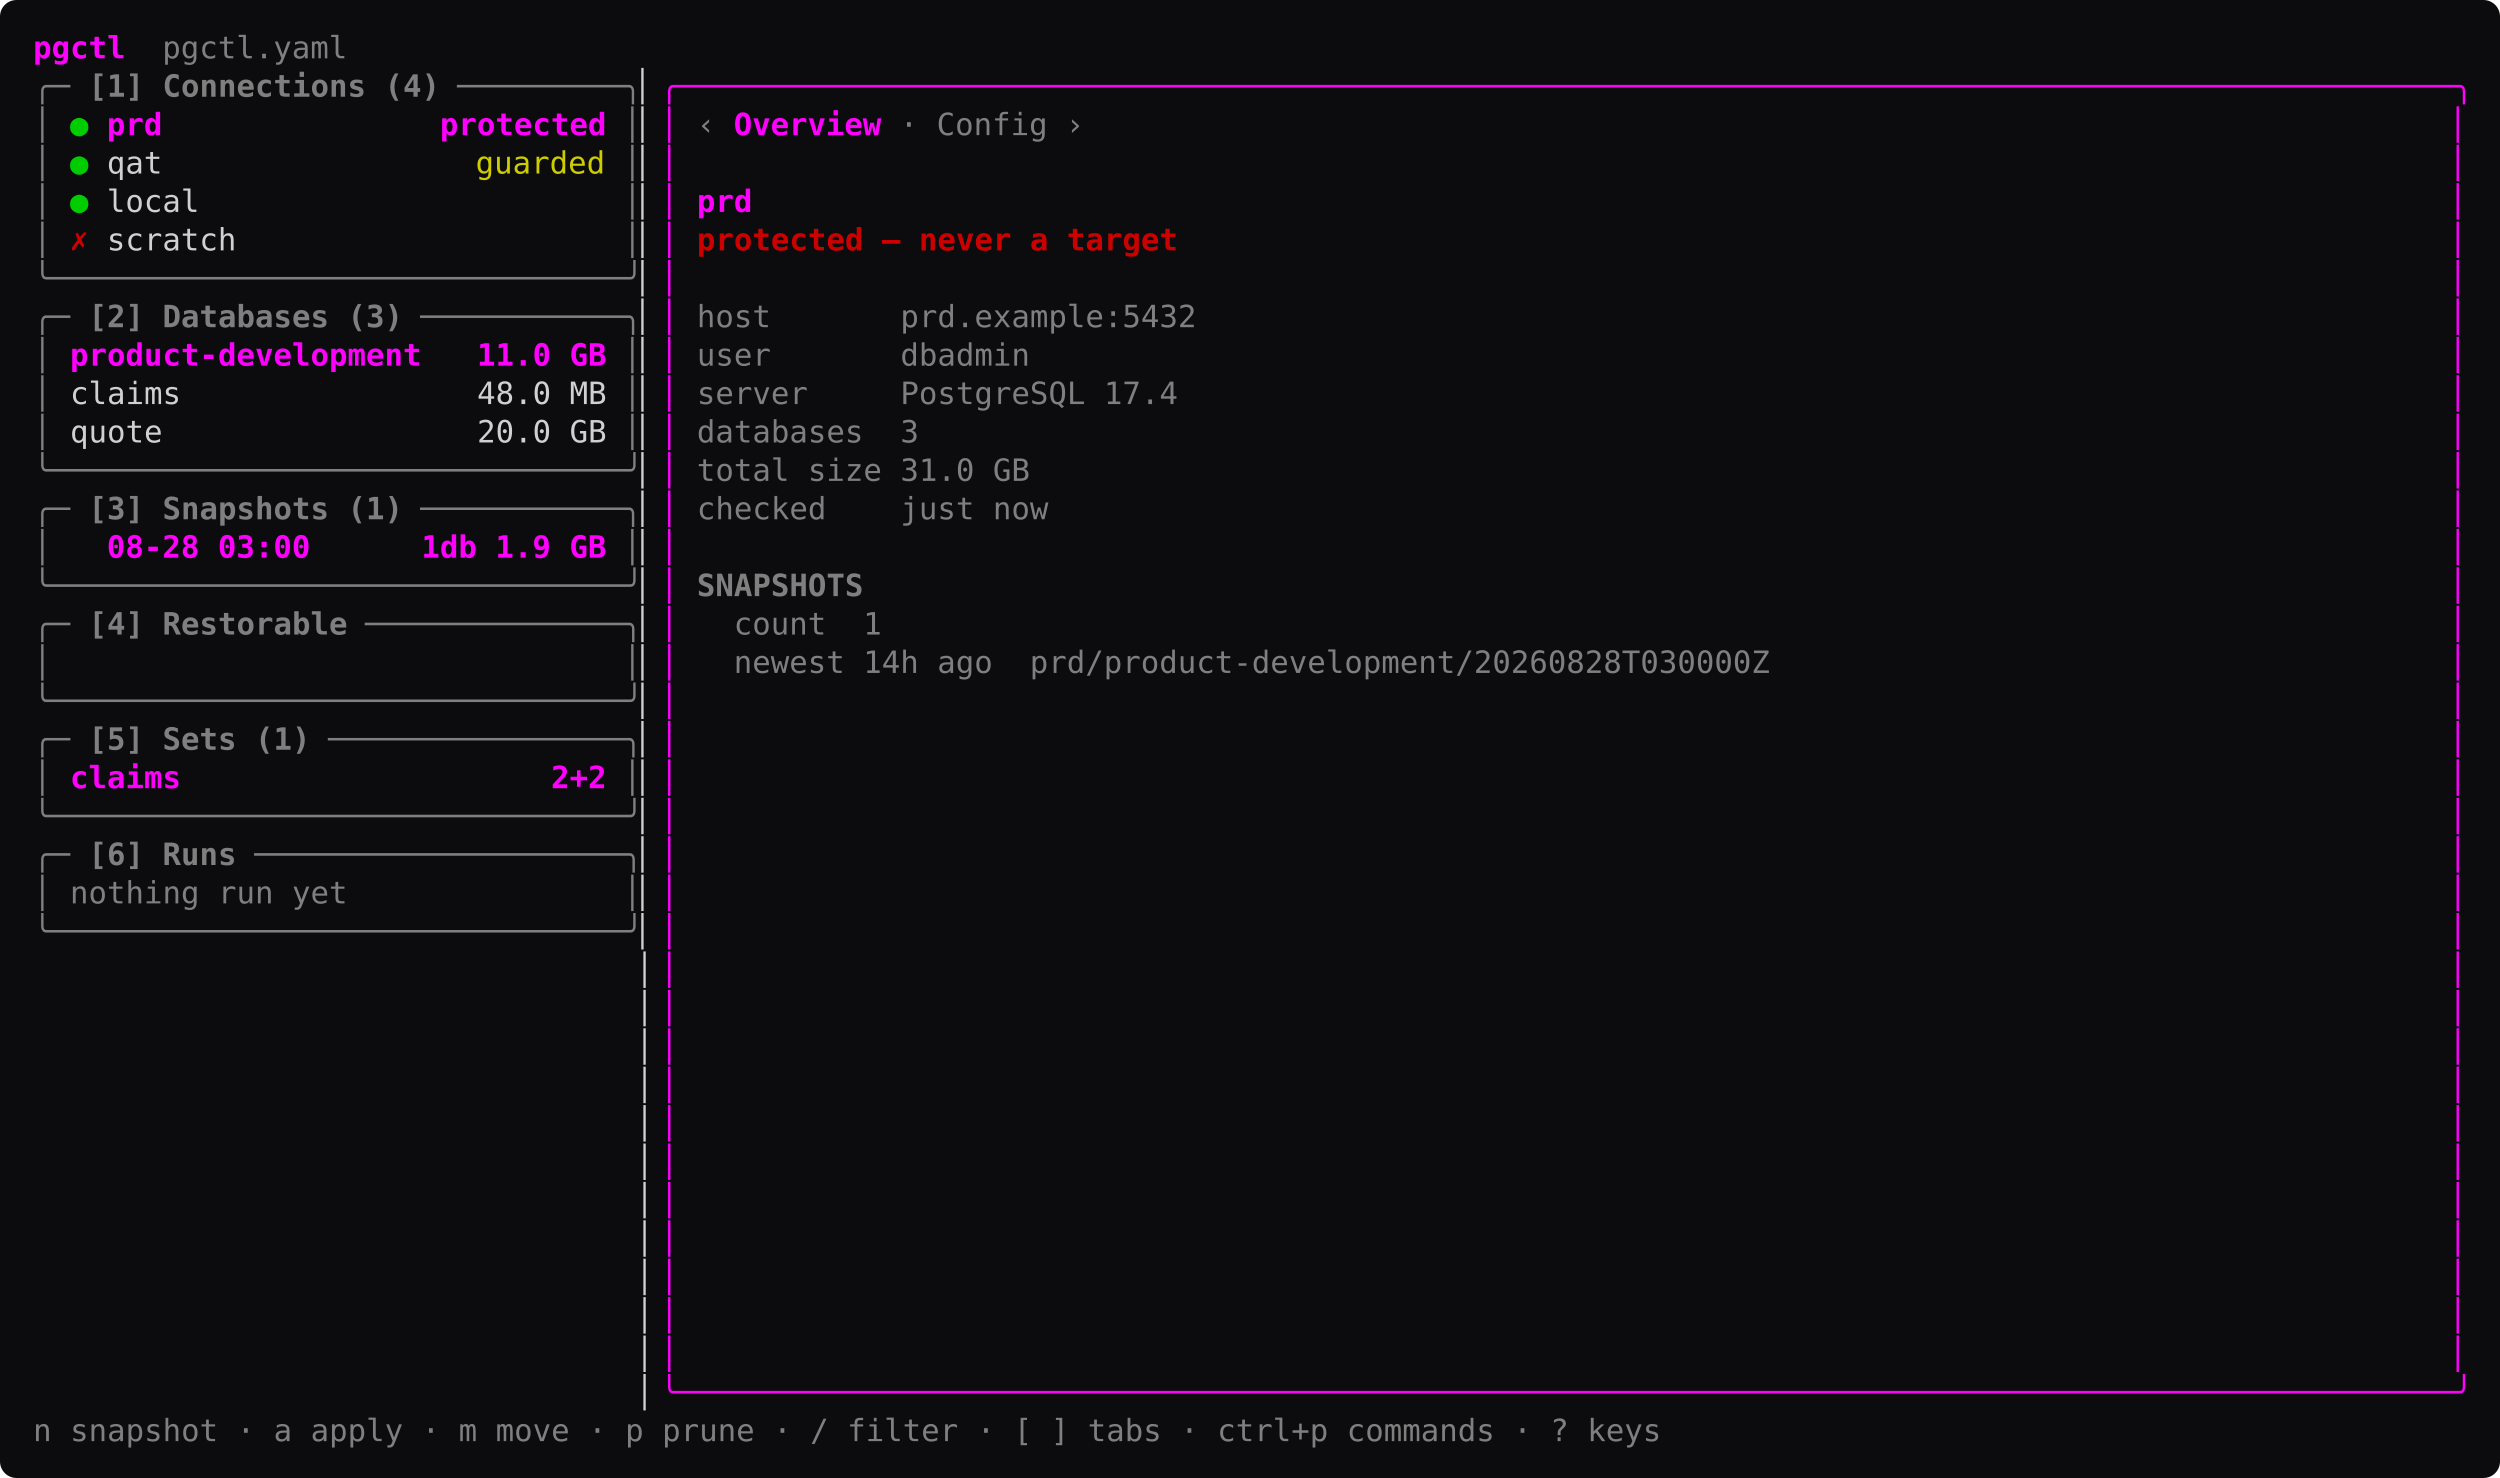
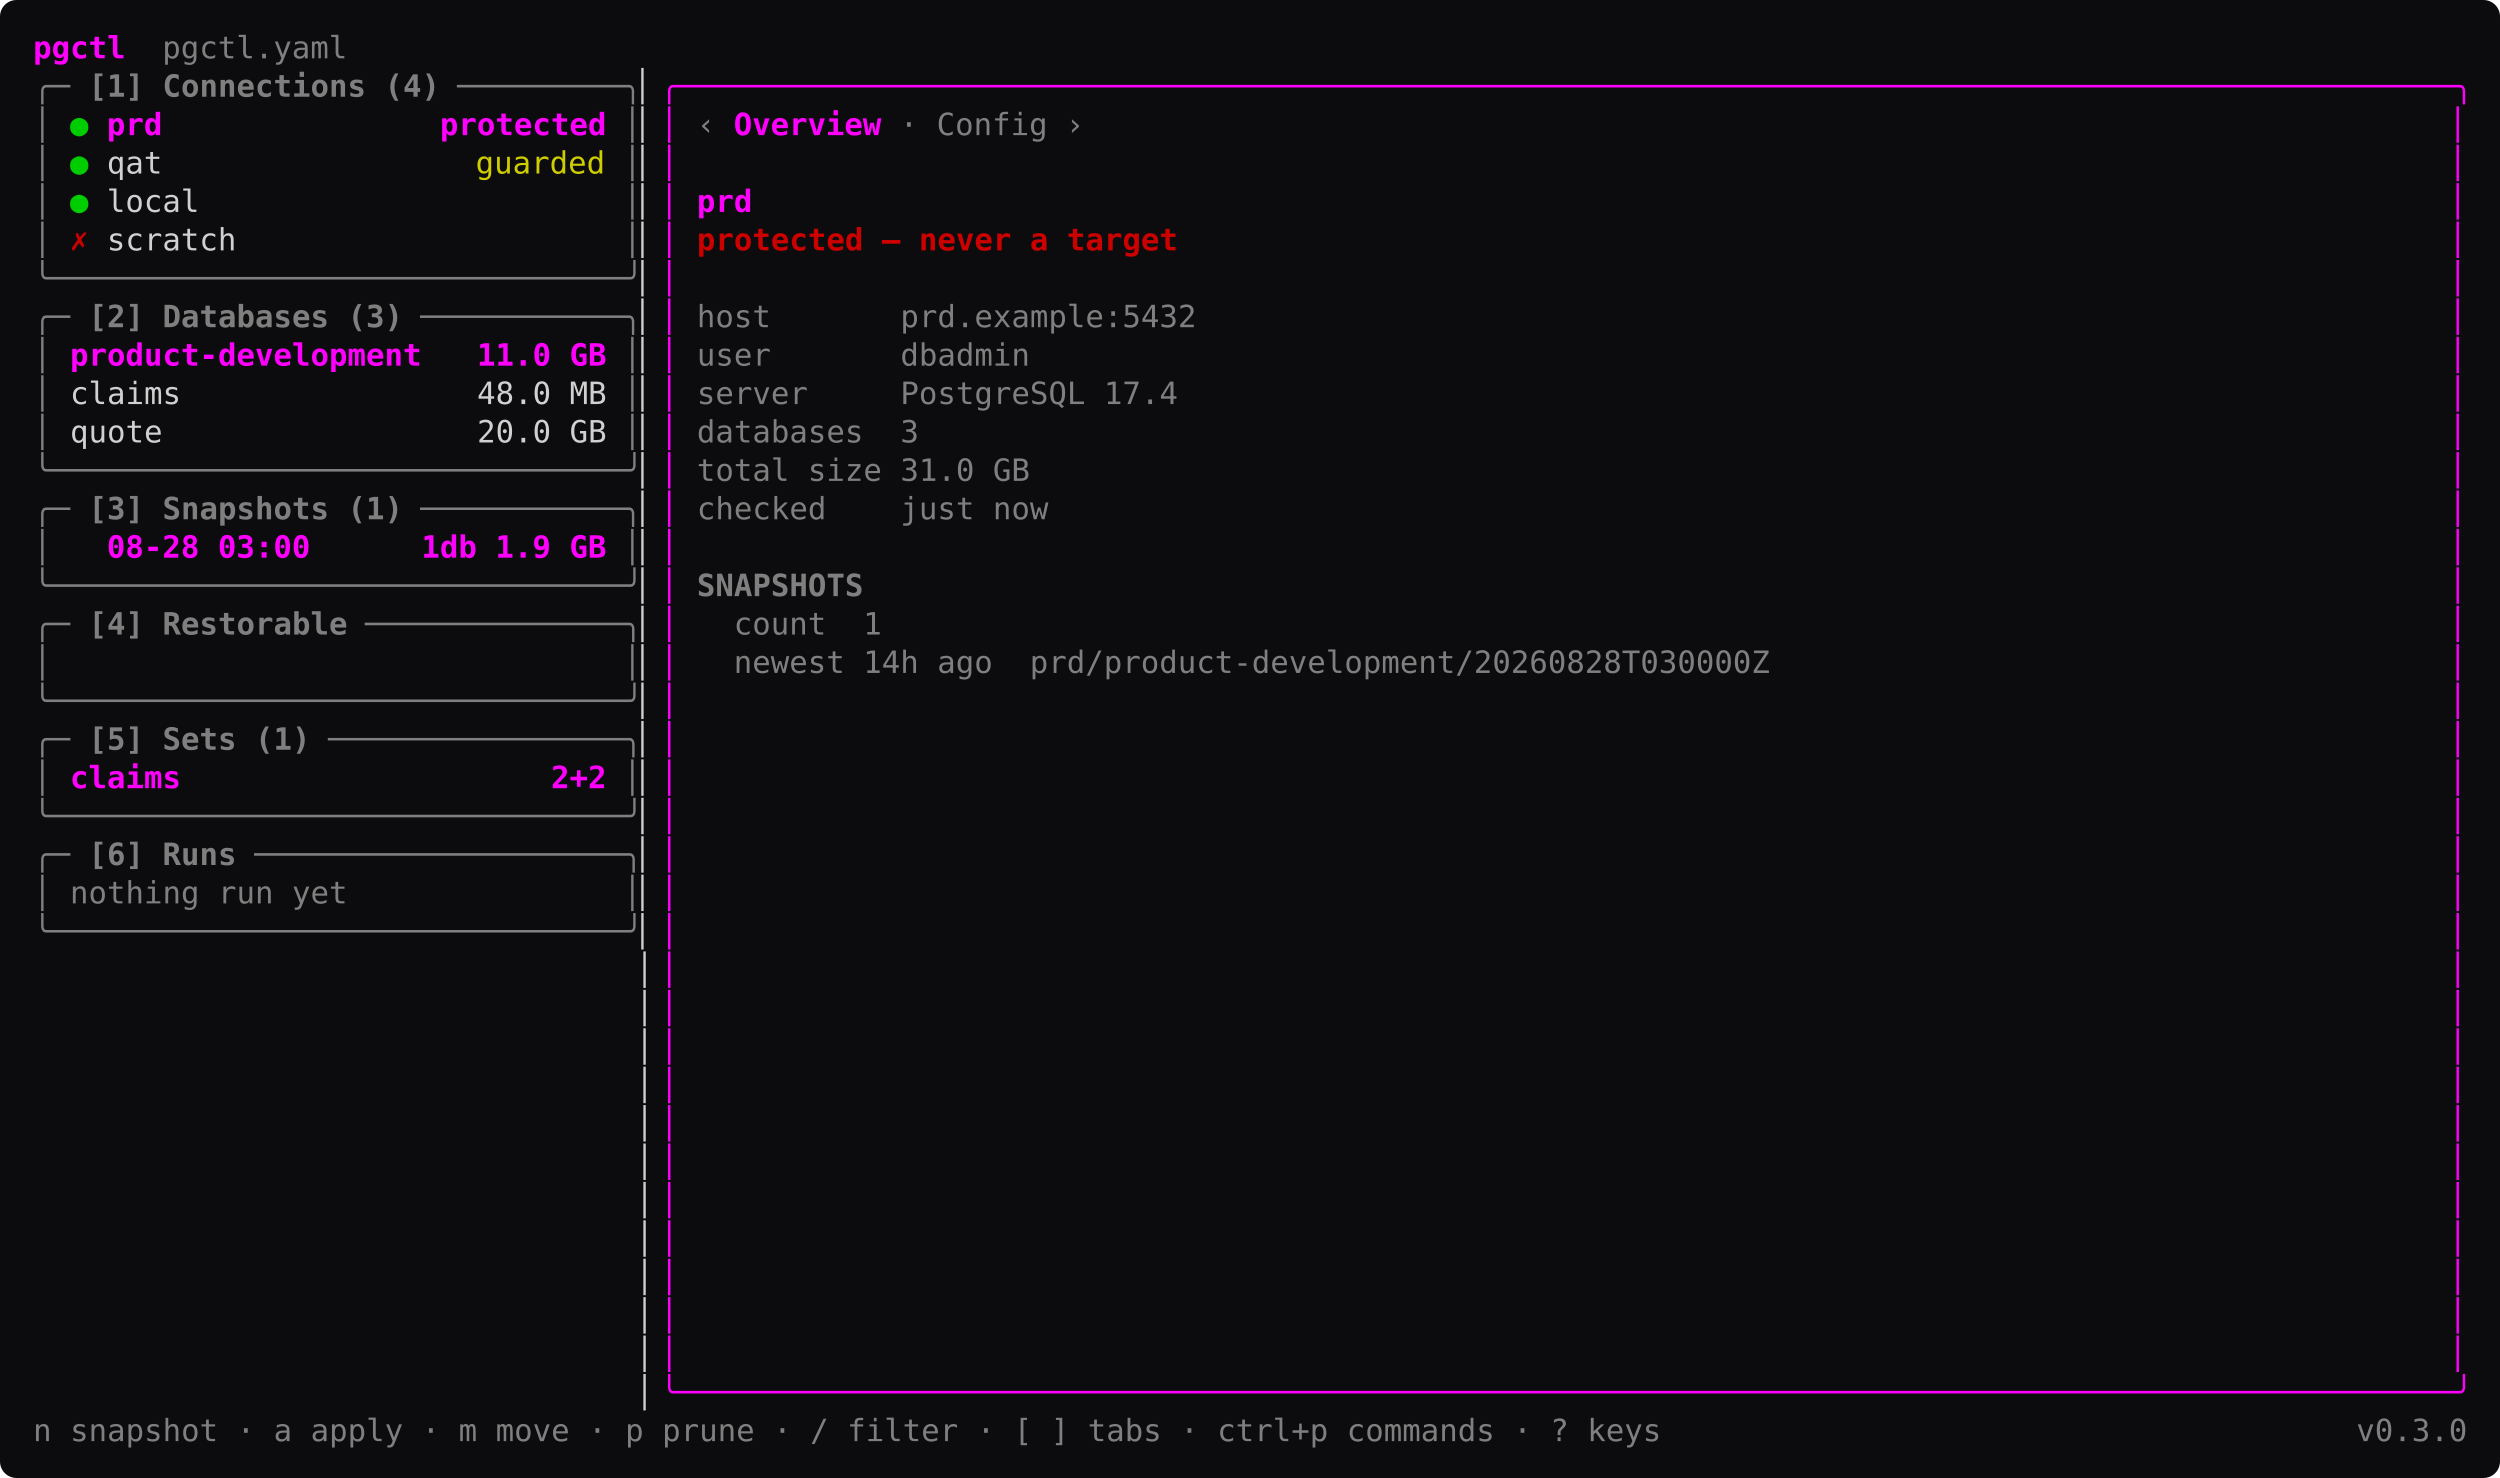
<svg xmlns="http://www.w3.org/2000/svg" width="1057.6" height="625.25" viewBox="0 0 1057.6 625.25" font-family="ui-monospace, 'SF Mono', SFMono-Regular, Menlo, Consolas, 'DejaVu Sans Mono', monospace" font-size="13" role="img">
  <rect width="1057.6" height="625.25" rx="7" fill="#0c0c0e" />
  <text x="14" y="24.68" textLength="39" lengthAdjust="spacing" fill="#ff00ff" font-weight="600" xml:space="preserve">pgctl</text>
  <text x="53" y="24.68" textLength="93.6" lengthAdjust="spacing" fill="#7f7f7f" xml:space="preserve">  pgctl.yaml</text>
  <text x="14" y="40.92" textLength="15.6" lengthAdjust="spacing" fill="#7f7f7f" xml:space="preserve">╭─</text>
  <text x="29.6" y="40.92" textLength="156" lengthAdjust="spacing" fill="#7f7f7f" font-weight="600" xml:space="preserve"> [1] Connections (4)</text>
  <text x="193.4" y="40.92" textLength="78" lengthAdjust="spacing" fill="#7f7f7f" xml:space="preserve">─────────╮</text>
  <text x="271.4" y="40.92" textLength="7.8" lengthAdjust="spacing" fill="#d0d0d0" xml:space="preserve">▏</text>
  <text x="279.2" y="40.92" textLength="764.4" lengthAdjust="spacing" fill="#ff00ff" xml:space="preserve">╭────────────────────────────────────────────────────────────────────────────────────────────────╮</text>
  <text x="14" y="57.17" textLength="7.8" lengthAdjust="spacing" fill="#7f7f7f" xml:space="preserve">│</text>
  <text x="29.6" y="57.17" textLength="7.8" lengthAdjust="spacing" fill="#00cd00" xml:space="preserve">●</text>
  <text x="45.2" y="57.17" textLength="210.6" lengthAdjust="spacing" fill="#ff00ff" font-weight="600" xml:space="preserve">prd               protected</text>
  <text x="263.6" y="57.17" textLength="7.8" lengthAdjust="spacing" fill="#7f7f7f" xml:space="preserve">│</text>
  <text x="271.4" y="57.17" textLength="7.8" lengthAdjust="spacing" fill="#d0d0d0" xml:space="preserve">▏</text>
  <text x="279.2" y="57.17" textLength="7.8" lengthAdjust="spacing" fill="#ff00ff" xml:space="preserve">│</text>
  <text x="294.8" y="57.17" textLength="7.8" lengthAdjust="spacing" fill="#7f7f7f" xml:space="preserve">‹</text>
  <text x="310.4" y="57.17" textLength="7.8" lengthAdjust="spacing" fill="#ff00ff" font-weight="600" xml:space="preserve">O</text>
  <text x="318.2" y="57.17" textLength="7.8" lengthAdjust="spacing" fill="#ff00ff" font-weight="600" xml:space="preserve">v</text>
  <text x="326" y="57.17" textLength="7.8" lengthAdjust="spacing" fill="#ff00ff" font-weight="600" xml:space="preserve">e</text>
  <text x="333.8" y="57.17" textLength="7.8" lengthAdjust="spacing" fill="#ff00ff" font-weight="600" xml:space="preserve">r</text>
  <text x="341.6" y="57.17" textLength="7.8" lengthAdjust="spacing" fill="#ff00ff" font-weight="600" xml:space="preserve">v</text>
  <text x="349.4" y="57.17" textLength="7.8" lengthAdjust="spacing" fill="#ff00ff" font-weight="600" xml:space="preserve">i</text>
  <text x="357.2" y="57.17" textLength="7.8" lengthAdjust="spacing" fill="#ff00ff" font-weight="600" xml:space="preserve">e</text>
  <text x="365" y="57.17" textLength="7.8" lengthAdjust="spacing" fill="#ff00ff" font-weight="600" xml:space="preserve">w</text>
  <text x="380.6" y="57.17" textLength="7.8" lengthAdjust="spacing" fill="#7f7f7f" xml:space="preserve">·</text>
  <text x="388.4" y="57.17" textLength="54.6" lengthAdjust="spacing" fill="#7f7f7f" xml:space="preserve"> Config</text>
  <text x="450.8" y="57.17" textLength="7.8" lengthAdjust="spacing" fill="#7f7f7f" xml:space="preserve">›</text>
  <text x="1035.8" y="57.17" textLength="7.8" lengthAdjust="spacing" fill="#ff00ff" xml:space="preserve">│</text>
  <text x="14" y="73.42" textLength="7.8" lengthAdjust="spacing" fill="#7f7f7f" xml:space="preserve">│</text>
  <text x="29.6" y="73.42" textLength="7.8" lengthAdjust="spacing" fill="#00cd00" xml:space="preserve">●</text>
  <text x="45.2" y="73.42" textLength="23.4" lengthAdjust="spacing" fill="#d0d0d0" xml:space="preserve">qat</text>
  <text x="201.2" y="73.42" textLength="54.6" lengthAdjust="spacing" fill="#cdcd00" xml:space="preserve">guarded</text>
  <text x="263.6" y="73.42" textLength="7.8" lengthAdjust="spacing" fill="#7f7f7f" xml:space="preserve">│</text>
  <text x="271.4" y="73.42" textLength="7.8" lengthAdjust="spacing" fill="#d0d0d0" xml:space="preserve">▏</text>
  <text x="279.2" y="73.42" textLength="7.8" lengthAdjust="spacing" fill="#ff00ff" xml:space="preserve">│</text>
  <text x="1035.8" y="73.42" textLength="7.8" lengthAdjust="spacing" fill="#ff00ff" xml:space="preserve">│</text>
  <text x="14" y="89.67" textLength="7.8" lengthAdjust="spacing" fill="#7f7f7f" xml:space="preserve">│</text>
  <text x="29.6" y="89.67" textLength="7.8" lengthAdjust="spacing" fill="#00cd00" xml:space="preserve">●</text>
  <text x="45.2" y="89.67" textLength="39" lengthAdjust="spacing" fill="#d0d0d0" xml:space="preserve">local</text>
  <text x="263.6" y="89.67" textLength="7.8" lengthAdjust="spacing" fill="#7f7f7f" xml:space="preserve">│</text>
  <text x="271.4" y="89.67" textLength="7.8" lengthAdjust="spacing" fill="#d0d0d0" xml:space="preserve">▏</text>
  <text x="279.2" y="89.67" textLength="7.8" lengthAdjust="spacing" fill="#ff00ff" xml:space="preserve">│</text>
  <text x="294.8" y="89.67" textLength="23.4" lengthAdjust="spacing" fill="#ff00ff" font-weight="600" xml:space="preserve">prd</text>
  <text x="1035.8" y="89.67" textLength="7.8" lengthAdjust="spacing" fill="#ff00ff" xml:space="preserve">│</text>
  <text x="14" y="105.92" textLength="7.8" lengthAdjust="spacing" fill="#7f7f7f" xml:space="preserve">│</text>
  <text x="29.6" y="105.92" textLength="7.8" lengthAdjust="spacing" fill="#cd0000" font-weight="600" xml:space="preserve">✗</text>
  <text x="45.2" y="105.92" textLength="54.6" lengthAdjust="spacing" fill="#d0d0d0" xml:space="preserve">scratch</text>
  <text x="263.6" y="105.92" textLength="7.8" lengthAdjust="spacing" fill="#7f7f7f" xml:space="preserve">│</text>
  <text x="271.4" y="105.92" textLength="7.8" lengthAdjust="spacing" fill="#d0d0d0" xml:space="preserve">▏</text>
  <text x="279.2" y="105.92" textLength="7.8" lengthAdjust="spacing" fill="#ff00ff" xml:space="preserve">│</text>
  <text x="294.8" y="105.92" textLength="202.8" lengthAdjust="spacing" fill="#cd0000" font-weight="600" xml:space="preserve">protected — never a target</text>
  <text x="1035.8" y="105.92" textLength="7.8" lengthAdjust="spacing" fill="#ff00ff" xml:space="preserve">│</text>
  <text x="14" y="122.17" textLength="257.4" lengthAdjust="spacing" fill="#7f7f7f" xml:space="preserve">╰───────────────────────────────╯</text>
  <text x="271.4" y="122.17" textLength="7.8" lengthAdjust="spacing" fill="#d0d0d0" xml:space="preserve">▏</text>
  <text x="279.2" y="122.17" textLength="7.8" lengthAdjust="spacing" fill="#ff00ff" xml:space="preserve">│</text>
  <text x="1035.8" y="122.17" textLength="7.8" lengthAdjust="spacing" fill="#ff00ff" xml:space="preserve">│</text>
  <text x="14" y="138.43" textLength="15.6" lengthAdjust="spacing" fill="#7f7f7f" xml:space="preserve">╭─</text>
  <text x="29.6" y="138.43" textLength="140.4" lengthAdjust="spacing" fill="#7f7f7f" font-weight="600" xml:space="preserve"> [2] Databases (3)</text>
  <text x="177.8" y="138.43" textLength="93.6" lengthAdjust="spacing" fill="#7f7f7f" xml:space="preserve">───────────╮</text>
  <text x="271.4" y="138.43" textLength="7.8" lengthAdjust="spacing" fill="#d0d0d0" xml:space="preserve">▏</text>
  <text x="279.2" y="138.43" textLength="7.8" lengthAdjust="spacing" fill="#ff00ff" xml:space="preserve">│</text>
  <text x="294.8" y="138.43" textLength="210.6" lengthAdjust="spacing" fill="#7f7f7f" xml:space="preserve">host       prd.example:5432</text>
  <text x="1035.8" y="138.43" textLength="7.8" lengthAdjust="spacing" fill="#ff00ff" xml:space="preserve">│</text>
  <text x="14" y="154.68" textLength="7.8" lengthAdjust="spacing" fill="#7f7f7f" xml:space="preserve">│</text>
  <text x="29.6" y="154.68" textLength="226.2" lengthAdjust="spacing" fill="#ff00ff" font-weight="600" xml:space="preserve">product-development   11.0 GB</text>
  <text x="263.6" y="154.68" textLength="7.8" lengthAdjust="spacing" fill="#7f7f7f" xml:space="preserve">│</text>
  <text x="271.4" y="154.68" textLength="7.8" lengthAdjust="spacing" fill="#d0d0d0" xml:space="preserve">▏</text>
  <text x="279.2" y="154.68" textLength="7.8" lengthAdjust="spacing" fill="#ff00ff" xml:space="preserve">│</text>
  <text x="294.8" y="154.68" textLength="140.4" lengthAdjust="spacing" fill="#7f7f7f" xml:space="preserve">user       dbadmin</text>
  <text x="1035.8" y="154.68" textLength="7.8" lengthAdjust="spacing" fill="#ff00ff" xml:space="preserve">│</text>
  <text x="14" y="170.93" textLength="7.8" lengthAdjust="spacing" fill="#7f7f7f" xml:space="preserve">│</text>
  <text x="21.8" y="170.93" textLength="234" lengthAdjust="spacing" fill="#d0d0d0" xml:space="preserve"> claims                48.0 MB</text>
  <text x="263.6" y="170.93" textLength="7.8" lengthAdjust="spacing" fill="#7f7f7f" xml:space="preserve">│</text>
  <text x="271.4" y="170.93" textLength="7.8" lengthAdjust="spacing" fill="#d0d0d0" xml:space="preserve">▏</text>
  <text x="279.2" y="170.93" textLength="7.8" lengthAdjust="spacing" fill="#ff00ff" xml:space="preserve">│</text>
  <text x="294.8" y="170.93" textLength="202.8" lengthAdjust="spacing" fill="#7f7f7f" xml:space="preserve">server     PostgreSQL 17.4</text>
  <text x="1035.8" y="170.93" textLength="7.8" lengthAdjust="spacing" fill="#ff00ff" xml:space="preserve">│</text>
  <text x="14" y="187.18" textLength="7.8" lengthAdjust="spacing" fill="#7f7f7f" xml:space="preserve">│</text>
  <text x="21.8" y="187.18" textLength="234" lengthAdjust="spacing" fill="#d0d0d0" xml:space="preserve"> quote                 20.0 GB</text>
  <text x="263.6" y="187.18" textLength="7.8" lengthAdjust="spacing" fill="#7f7f7f" xml:space="preserve">│</text>
  <text x="271.4" y="187.18" textLength="7.8" lengthAdjust="spacing" fill="#d0d0d0" xml:space="preserve">▏</text>
  <text x="279.2" y="187.18" textLength="7.8" lengthAdjust="spacing" fill="#ff00ff" xml:space="preserve">│</text>
  <text x="294.8" y="187.18" textLength="93.6" lengthAdjust="spacing" fill="#7f7f7f" xml:space="preserve">databases  3</text>
  <text x="1035.8" y="187.18" textLength="7.8" lengthAdjust="spacing" fill="#ff00ff" xml:space="preserve">│</text>
  <text x="14" y="203.43" textLength="257.4" lengthAdjust="spacing" fill="#7f7f7f" xml:space="preserve">╰───────────────────────────────╯</text>
  <text x="271.4" y="203.43" textLength="7.8" lengthAdjust="spacing" fill="#d0d0d0" xml:space="preserve">▏</text>
  <text x="279.2" y="203.43" textLength="7.8" lengthAdjust="spacing" fill="#ff00ff" xml:space="preserve">│</text>
  <text x="294.8" y="203.43" textLength="140.4" lengthAdjust="spacing" fill="#7f7f7f" xml:space="preserve">total size 31.0 GB</text>
  <text x="1035.8" y="203.43" textLength="7.8" lengthAdjust="spacing" fill="#ff00ff" xml:space="preserve">│</text>
  <text x="14" y="219.68" textLength="15.6" lengthAdjust="spacing" fill="#7f7f7f" xml:space="preserve">╭─</text>
  <text x="29.6" y="219.68" textLength="140.4" lengthAdjust="spacing" fill="#7f7f7f" font-weight="600" xml:space="preserve"> [3] Snapshots (1)</text>
  <text x="177.8" y="219.68" textLength="93.6" lengthAdjust="spacing" fill="#7f7f7f" xml:space="preserve">───────────╮</text>
  <text x="271.4" y="219.68" textLength="7.8" lengthAdjust="spacing" fill="#d0d0d0" xml:space="preserve">▏</text>
  <text x="279.2" y="219.68" textLength="7.8" lengthAdjust="spacing" fill="#ff00ff" xml:space="preserve">│</text>
  <text x="294.8" y="219.68" textLength="148.2" lengthAdjust="spacing" fill="#7f7f7f" xml:space="preserve">checked    just now</text>
  <text x="1035.8" y="219.68" textLength="7.8" lengthAdjust="spacing" fill="#ff00ff" xml:space="preserve">│</text>
  <text x="14" y="235.93" textLength="7.8" lengthAdjust="spacing" fill="#7f7f7f" xml:space="preserve">│</text>
  <text x="45.2" y="235.93" textLength="210.6" lengthAdjust="spacing" fill="#ff00ff" font-weight="600" xml:space="preserve">08-28 03:00      1db 1.9 GB</text>
  <text x="263.6" y="235.93" textLength="7.8" lengthAdjust="spacing" fill="#7f7f7f" xml:space="preserve">│</text>
  <text x="271.4" y="235.93" textLength="7.8" lengthAdjust="spacing" fill="#d0d0d0" xml:space="preserve">▏</text>
  <text x="279.2" y="235.93" textLength="7.8" lengthAdjust="spacing" fill="#ff00ff" xml:space="preserve">│</text>
  <text x="1035.8" y="235.93" textLength="7.8" lengthAdjust="spacing" fill="#ff00ff" xml:space="preserve">│</text>
  <text x="14" y="252.18" textLength="257.4" lengthAdjust="spacing" fill="#7f7f7f" xml:space="preserve">╰───────────────────────────────╯</text>
  <text x="271.4" y="252.18" textLength="7.8" lengthAdjust="spacing" fill="#d0d0d0" xml:space="preserve">▏</text>
  <text x="279.2" y="252.18" textLength="7.8" lengthAdjust="spacing" fill="#ff00ff" xml:space="preserve">│</text>
  <text x="294.8" y="252.18" textLength="70.2" lengthAdjust="spacing" fill="#7f7f7f" font-weight="600" xml:space="preserve">SNAPSHOTS</text>
  <text x="1035.8" y="252.18" textLength="7.8" lengthAdjust="spacing" fill="#ff00ff" xml:space="preserve">│</text>
  <text x="14" y="268.43" textLength="15.6" lengthAdjust="spacing" fill="#7f7f7f" xml:space="preserve">╭─</text>
  <text x="29.6" y="268.43" textLength="117" lengthAdjust="spacing" fill="#7f7f7f" font-weight="600" xml:space="preserve"> [4] Restorable</text>
  <text x="154.4" y="268.43" textLength="117" lengthAdjust="spacing" fill="#7f7f7f" xml:space="preserve">──────────────╮</text>
  <text x="271.4" y="268.43" textLength="7.8" lengthAdjust="spacing" fill="#d0d0d0" xml:space="preserve">▏</text>
  <text x="279.2" y="268.43" textLength="7.8" lengthAdjust="spacing" fill="#ff00ff" xml:space="preserve">│</text>
  <text x="310.4" y="268.43" textLength="62.4" lengthAdjust="spacing" fill="#7f7f7f" xml:space="preserve">count  1</text>
  <text x="1035.8" y="268.43" textLength="7.8" lengthAdjust="spacing" fill="#ff00ff" xml:space="preserve">│</text>
  <text x="14" y="284.68" textLength="7.8" lengthAdjust="spacing" fill="#7f7f7f" xml:space="preserve">│</text>
  <text x="263.6" y="284.68" textLength="7.8" lengthAdjust="spacing" fill="#7f7f7f" xml:space="preserve">│</text>
  <text x="271.4" y="284.68" textLength="7.8" lengthAdjust="spacing" fill="#d0d0d0" xml:space="preserve">▏</text>
  <text x="279.2" y="284.68" textLength="7.8" lengthAdjust="spacing" fill="#ff00ff" xml:space="preserve">│</text>
  <text x="310.4" y="284.68" textLength="436.8" lengthAdjust="spacing" fill="#7f7f7f" xml:space="preserve">newest 14h ago  prd/product-development/20260828T030000Z</text>
  <text x="1035.8" y="284.68" textLength="7.8" lengthAdjust="spacing" fill="#ff00ff" xml:space="preserve">│</text>
  <text x="14" y="300.93" textLength="257.4" lengthAdjust="spacing" fill="#7f7f7f" xml:space="preserve">╰───────────────────────────────╯</text>
  <text x="271.4" y="300.93" textLength="7.8" lengthAdjust="spacing" fill="#d0d0d0" xml:space="preserve">▏</text>
  <text x="279.2" y="300.93" textLength="7.8" lengthAdjust="spacing" fill="#ff00ff" xml:space="preserve">│</text>
  <text x="1035.8" y="300.93" textLength="7.8" lengthAdjust="spacing" fill="#ff00ff" xml:space="preserve">│</text>
  <text x="14" y="317.18" textLength="15.6" lengthAdjust="spacing" fill="#7f7f7f" xml:space="preserve">╭─</text>
  <text x="29.6" y="317.18" textLength="101.4" lengthAdjust="spacing" fill="#7f7f7f" font-weight="600" xml:space="preserve"> [5] Sets (1)</text>
  <text x="138.8" y="317.18" textLength="132.6" lengthAdjust="spacing" fill="#7f7f7f" xml:space="preserve">────────────────╮</text>
  <text x="271.4" y="317.18" textLength="7.8" lengthAdjust="spacing" fill="#d0d0d0" xml:space="preserve">▏</text>
  <text x="279.2" y="317.18" textLength="7.8" lengthAdjust="spacing" fill="#ff00ff" xml:space="preserve">│</text>
  <text x="1035.8" y="317.18" textLength="7.8" lengthAdjust="spacing" fill="#ff00ff" xml:space="preserve">│</text>
  <text x="14" y="333.43" textLength="7.8" lengthAdjust="spacing" fill="#7f7f7f" xml:space="preserve">│</text>
  <text x="29.6" y="333.43" textLength="226.2" lengthAdjust="spacing" fill="#ff00ff" font-weight="600" xml:space="preserve">claims                    2+2</text>
  <text x="263.6" y="333.43" textLength="7.8" lengthAdjust="spacing" fill="#7f7f7f" xml:space="preserve">│</text>
  <text x="271.4" y="333.43" textLength="7.8" lengthAdjust="spacing" fill="#d0d0d0" xml:space="preserve">▏</text>
  <text x="279.2" y="333.43" textLength="7.8" lengthAdjust="spacing" fill="#ff00ff" xml:space="preserve">│</text>
  <text x="1035.8" y="333.43" textLength="7.8" lengthAdjust="spacing" fill="#ff00ff" xml:space="preserve">│</text>
  <text x="14" y="349.68" textLength="257.4" lengthAdjust="spacing" fill="#7f7f7f" xml:space="preserve">╰───────────────────────────────╯</text>
  <text x="271.4" y="349.68" textLength="7.8" lengthAdjust="spacing" fill="#d0d0d0" xml:space="preserve">▏</text>
  <text x="279.2" y="349.68" textLength="7.8" lengthAdjust="spacing" fill="#ff00ff" xml:space="preserve">│</text>
  <text x="1035.8" y="349.68" textLength="7.8" lengthAdjust="spacing" fill="#ff00ff" xml:space="preserve">│</text>
  <text x="14" y="365.93" textLength="15.6" lengthAdjust="spacing" fill="#7f7f7f" xml:space="preserve">╭─</text>
  <text x="29.6" y="365.93" textLength="70.2" lengthAdjust="spacing" fill="#7f7f7f" font-weight="600" xml:space="preserve"> [6] Runs</text>
  <text x="107.6" y="365.93" textLength="163.8" lengthAdjust="spacing" fill="#7f7f7f" xml:space="preserve">────────────────────╮</text>
  <text x="271.4" y="365.93" textLength="7.8" lengthAdjust="spacing" fill="#d0d0d0" xml:space="preserve">▏</text>
  <text x="279.2" y="365.93" textLength="7.8" lengthAdjust="spacing" fill="#ff00ff" xml:space="preserve">│</text>
  <text x="1035.8" y="365.93" textLength="7.8" lengthAdjust="spacing" fill="#ff00ff" xml:space="preserve">│</text>
  <text x="14" y="382.18" textLength="7.8" lengthAdjust="spacing" fill="#7f7f7f" xml:space="preserve">│</text>
  <text x="29.6" y="382.18" textLength="117" lengthAdjust="spacing" fill="#7f7f7f" xml:space="preserve">nothing run yet</text>
  <text x="263.6" y="382.18" textLength="7.8" lengthAdjust="spacing" fill="#7f7f7f" xml:space="preserve">│</text>
  <text x="271.4" y="382.18" textLength="7.8" lengthAdjust="spacing" fill="#d0d0d0" xml:space="preserve">▏</text>
  <text x="279.2" y="382.18" textLength="7.8" lengthAdjust="spacing" fill="#ff00ff" xml:space="preserve">│</text>
  <text x="1035.8" y="382.18" textLength="7.8" lengthAdjust="spacing" fill="#ff00ff" xml:space="preserve">│</text>
  <text x="14" y="398.43" textLength="257.4" lengthAdjust="spacing" fill="#7f7f7f" xml:space="preserve">╰───────────────────────────────╯</text>
  <text x="271.4" y="398.43" textLength="7.8" lengthAdjust="spacing" fill="#d0d0d0" xml:space="preserve">▏</text>
  <text x="279.2" y="398.43" textLength="7.8" lengthAdjust="spacing" fill="#ff00ff" xml:space="preserve">│</text>
  <text x="1035.8" y="398.43" textLength="7.8" lengthAdjust="spacing" fill="#ff00ff" xml:space="preserve">│</text>
  <text x="14" y="414.68" textLength="265.2" lengthAdjust="spacing" fill="#d0d0d0" xml:space="preserve">                                 ▏</text>
  <text x="279.2" y="414.68" textLength="7.8" lengthAdjust="spacing" fill="#ff00ff" xml:space="preserve">│</text>
  <text x="1035.8" y="414.68" textLength="7.8" lengthAdjust="spacing" fill="#ff00ff" xml:space="preserve">│</text>
  <text x="14" y="430.93" textLength="265.2" lengthAdjust="spacing" fill="#d0d0d0" xml:space="preserve">                                 ▏</text>
  <text x="279.2" y="430.93" textLength="7.8" lengthAdjust="spacing" fill="#ff00ff" xml:space="preserve">│</text>
  <text x="1035.8" y="430.93" textLength="7.8" lengthAdjust="spacing" fill="#ff00ff" xml:space="preserve">│</text>
  <text x="14" y="447.18" textLength="265.2" lengthAdjust="spacing" fill="#d0d0d0" xml:space="preserve">                                 ▏</text>
  <text x="279.2" y="447.18" textLength="7.8" lengthAdjust="spacing" fill="#ff00ff" xml:space="preserve">│</text>
  <text x="1035.8" y="447.18" textLength="7.8" lengthAdjust="spacing" fill="#ff00ff" xml:space="preserve">│</text>
  <text x="14" y="463.43" textLength="265.2" lengthAdjust="spacing" fill="#d0d0d0" xml:space="preserve">                                 ▏</text>
  <text x="279.2" y="463.43" textLength="7.8" lengthAdjust="spacing" fill="#ff00ff" xml:space="preserve">│</text>
  <text x="1035.8" y="463.43" textLength="7.8" lengthAdjust="spacing" fill="#ff00ff" xml:space="preserve">│</text>
  <text x="14" y="479.68" textLength="265.2" lengthAdjust="spacing" fill="#d0d0d0" xml:space="preserve">                                 ▏</text>
  <text x="279.2" y="479.68" textLength="7.8" lengthAdjust="spacing" fill="#ff00ff" xml:space="preserve">│</text>
  <text x="1035.8" y="479.68" textLength="7.8" lengthAdjust="spacing" fill="#ff00ff" xml:space="preserve">│</text>
  <text x="14" y="495.93" textLength="265.2" lengthAdjust="spacing" fill="#d0d0d0" xml:space="preserve">                                 ▏</text>
  <text x="279.2" y="495.93" textLength="7.8" lengthAdjust="spacing" fill="#ff00ff" xml:space="preserve">│</text>
  <text x="1035.8" y="495.93" textLength="7.8" lengthAdjust="spacing" fill="#ff00ff" xml:space="preserve">│</text>
  <text x="14" y="512.17" textLength="265.2" lengthAdjust="spacing" fill="#d0d0d0" xml:space="preserve">                                 ▏</text>
  <text x="279.2" y="512.17" textLength="7.8" lengthAdjust="spacing" fill="#ff00ff" xml:space="preserve">│</text>
  <text x="1035.8" y="512.17" textLength="7.8" lengthAdjust="spacing" fill="#ff00ff" xml:space="preserve">│</text>
  <text x="14" y="528.42" textLength="265.2" lengthAdjust="spacing" fill="#d0d0d0" xml:space="preserve">                                 ▏</text>
  <text x="279.2" y="528.42" textLength="7.8" lengthAdjust="spacing" fill="#ff00ff" xml:space="preserve">│</text>
  <text x="1035.8" y="528.42" textLength="7.8" lengthAdjust="spacing" fill="#ff00ff" xml:space="preserve">│</text>
  <text x="14" y="544.67" textLength="265.2" lengthAdjust="spacing" fill="#d0d0d0" xml:space="preserve">                                 ▏</text>
  <text x="279.2" y="544.67" textLength="7.8" lengthAdjust="spacing" fill="#ff00ff" xml:space="preserve">│</text>
  <text x="1035.8" y="544.67" textLength="7.8" lengthAdjust="spacing" fill="#ff00ff" xml:space="preserve">│</text>
  <text x="14" y="560.92" textLength="265.2" lengthAdjust="spacing" fill="#d0d0d0" xml:space="preserve">                                 ▏</text>
  <text x="279.2" y="560.92" textLength="7.8" lengthAdjust="spacing" fill="#ff00ff" xml:space="preserve">│</text>
  <text x="1035.8" y="560.92" textLength="7.8" lengthAdjust="spacing" fill="#ff00ff" xml:space="preserve">│</text>
  <text x="14" y="577.17" textLength="265.2" lengthAdjust="spacing" fill="#d0d0d0" xml:space="preserve">                                 ▏</text>
  <text x="279.2" y="577.17" textLength="7.8" lengthAdjust="spacing" fill="#ff00ff" xml:space="preserve">│</text>
  <text x="1035.8" y="577.17" textLength="7.8" lengthAdjust="spacing" fill="#ff00ff" xml:space="preserve">│</text>
  <text x="14" y="593.42" textLength="265.2" lengthAdjust="spacing" fill="#d0d0d0" xml:space="preserve">                                 ▏</text>
  <text x="279.2" y="593.42" textLength="764.4" lengthAdjust="spacing" fill="#ff00ff" xml:space="preserve">╰────────────────────────────────────────────────────────────────────────────────────────────────╯</text>
  <text x="14" y="609.67" textLength="686.4" lengthAdjust="spacing" fill="#7f7f7f" xml:space="preserve">n snapshot · a apply · m move · p prune · / filter · [ ] tabs · ctrl+p commands · ? keys</text>
+   <text x="996.8" y="609.67" textLength="46.8" lengthAdjust="spacing" fill="#7f7f7f" xml:space="preserve">v0.3.0</text>
</svg>
